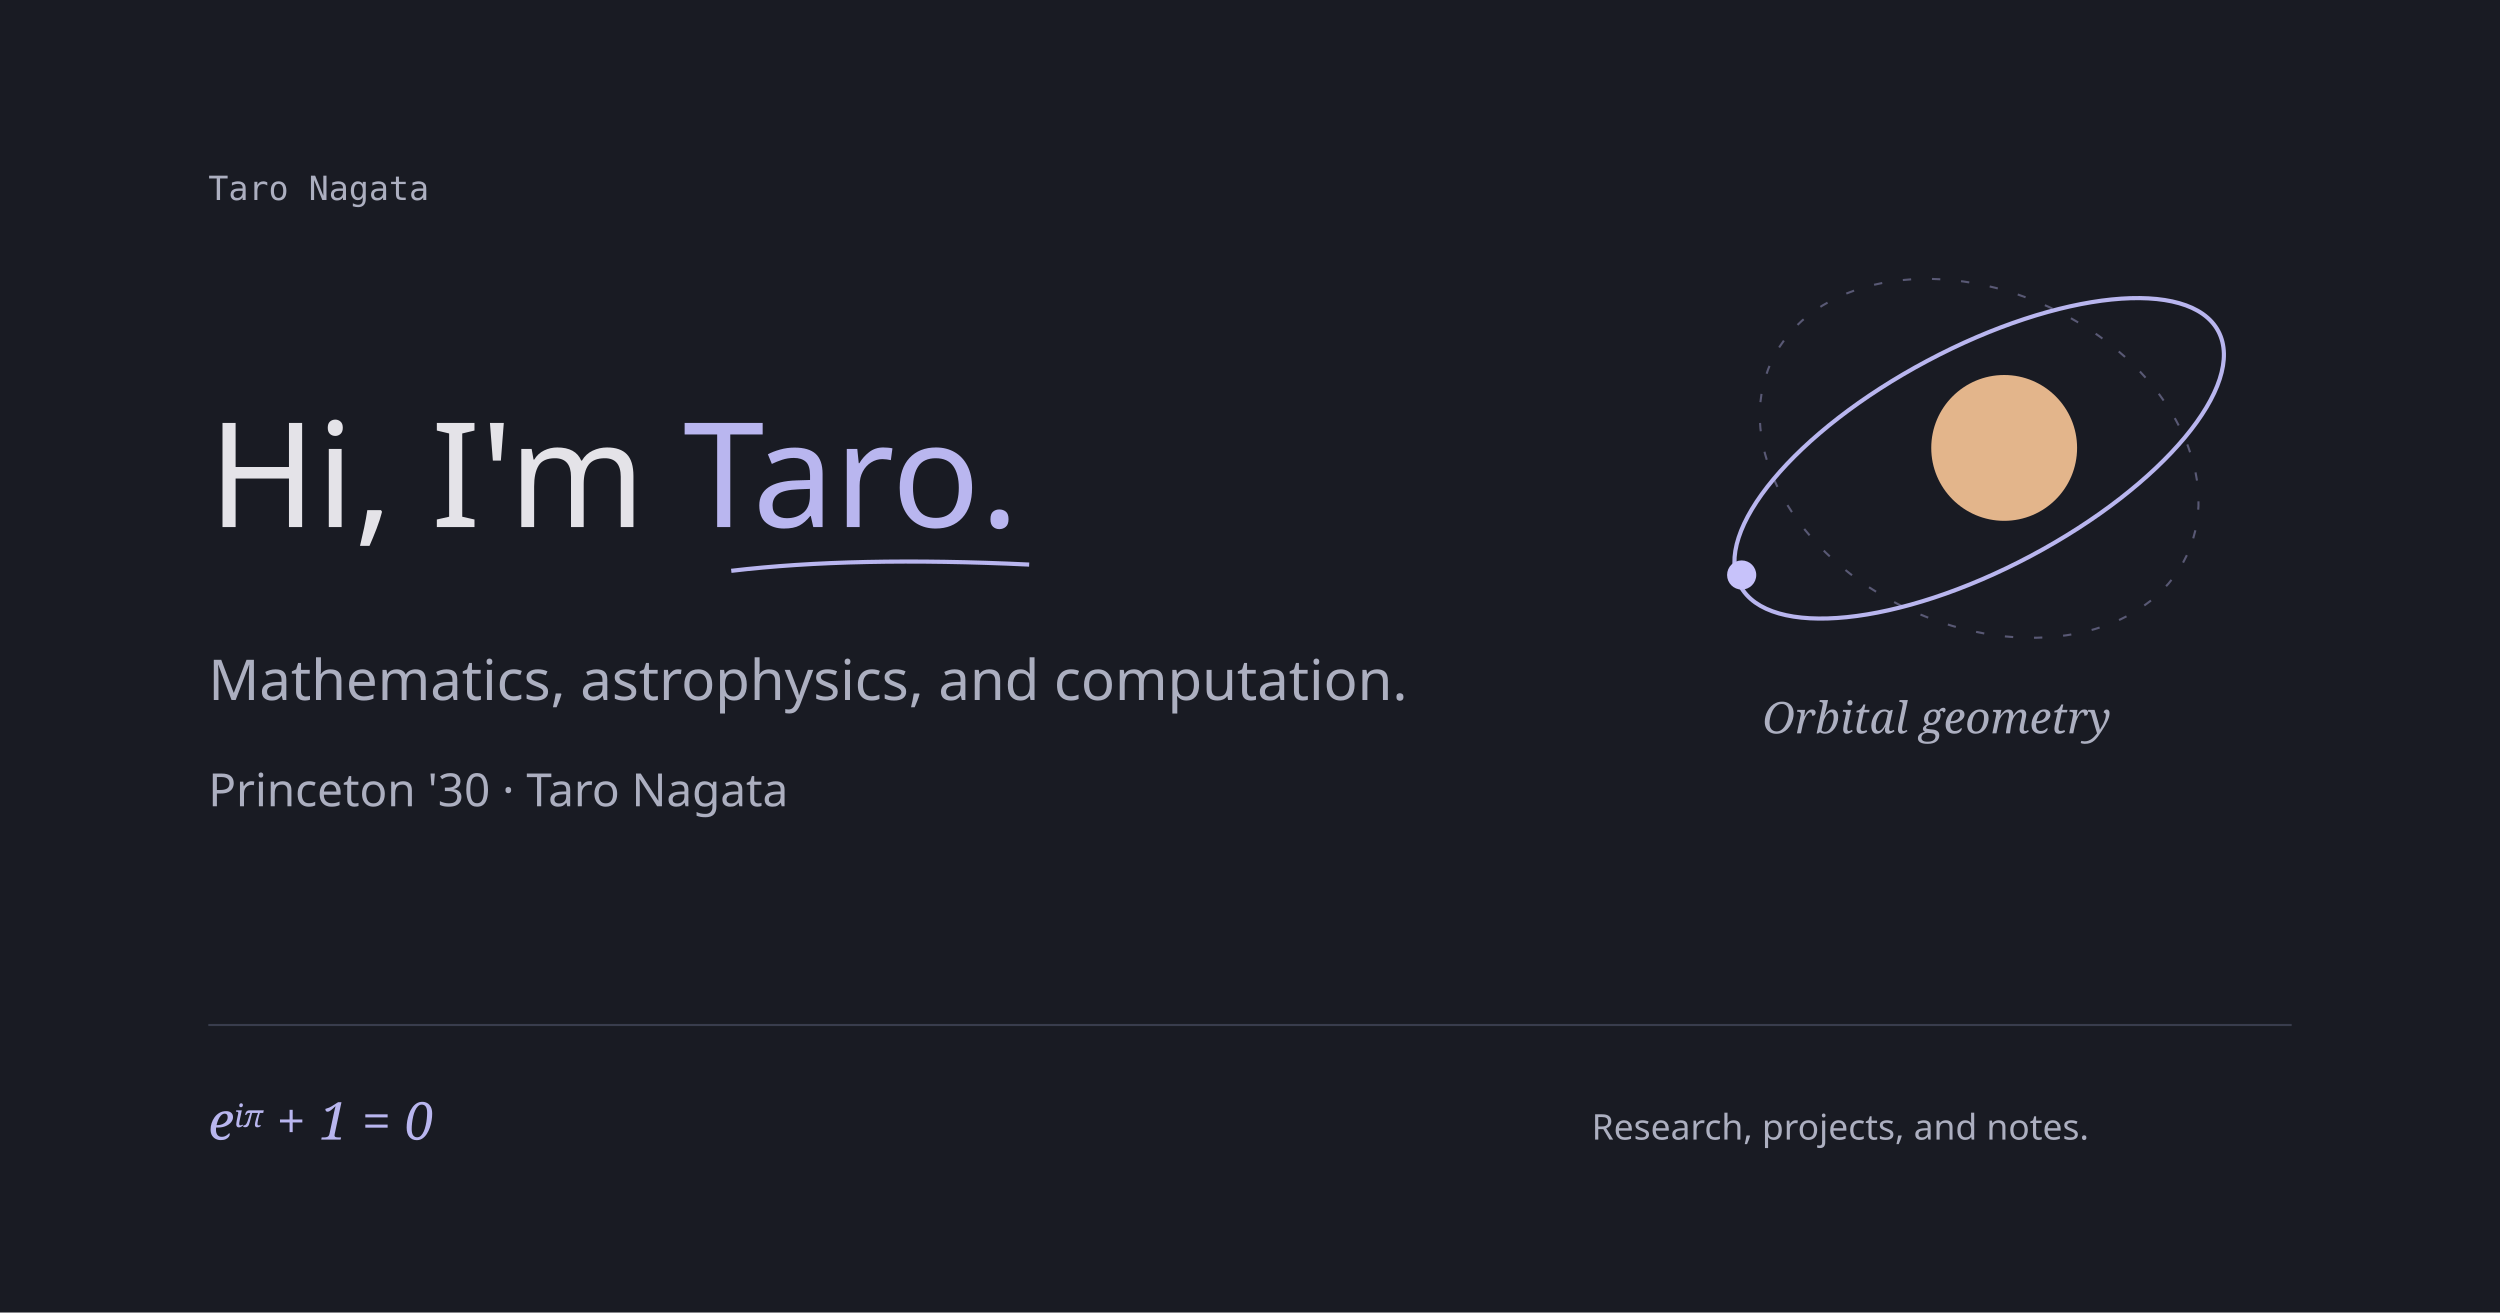
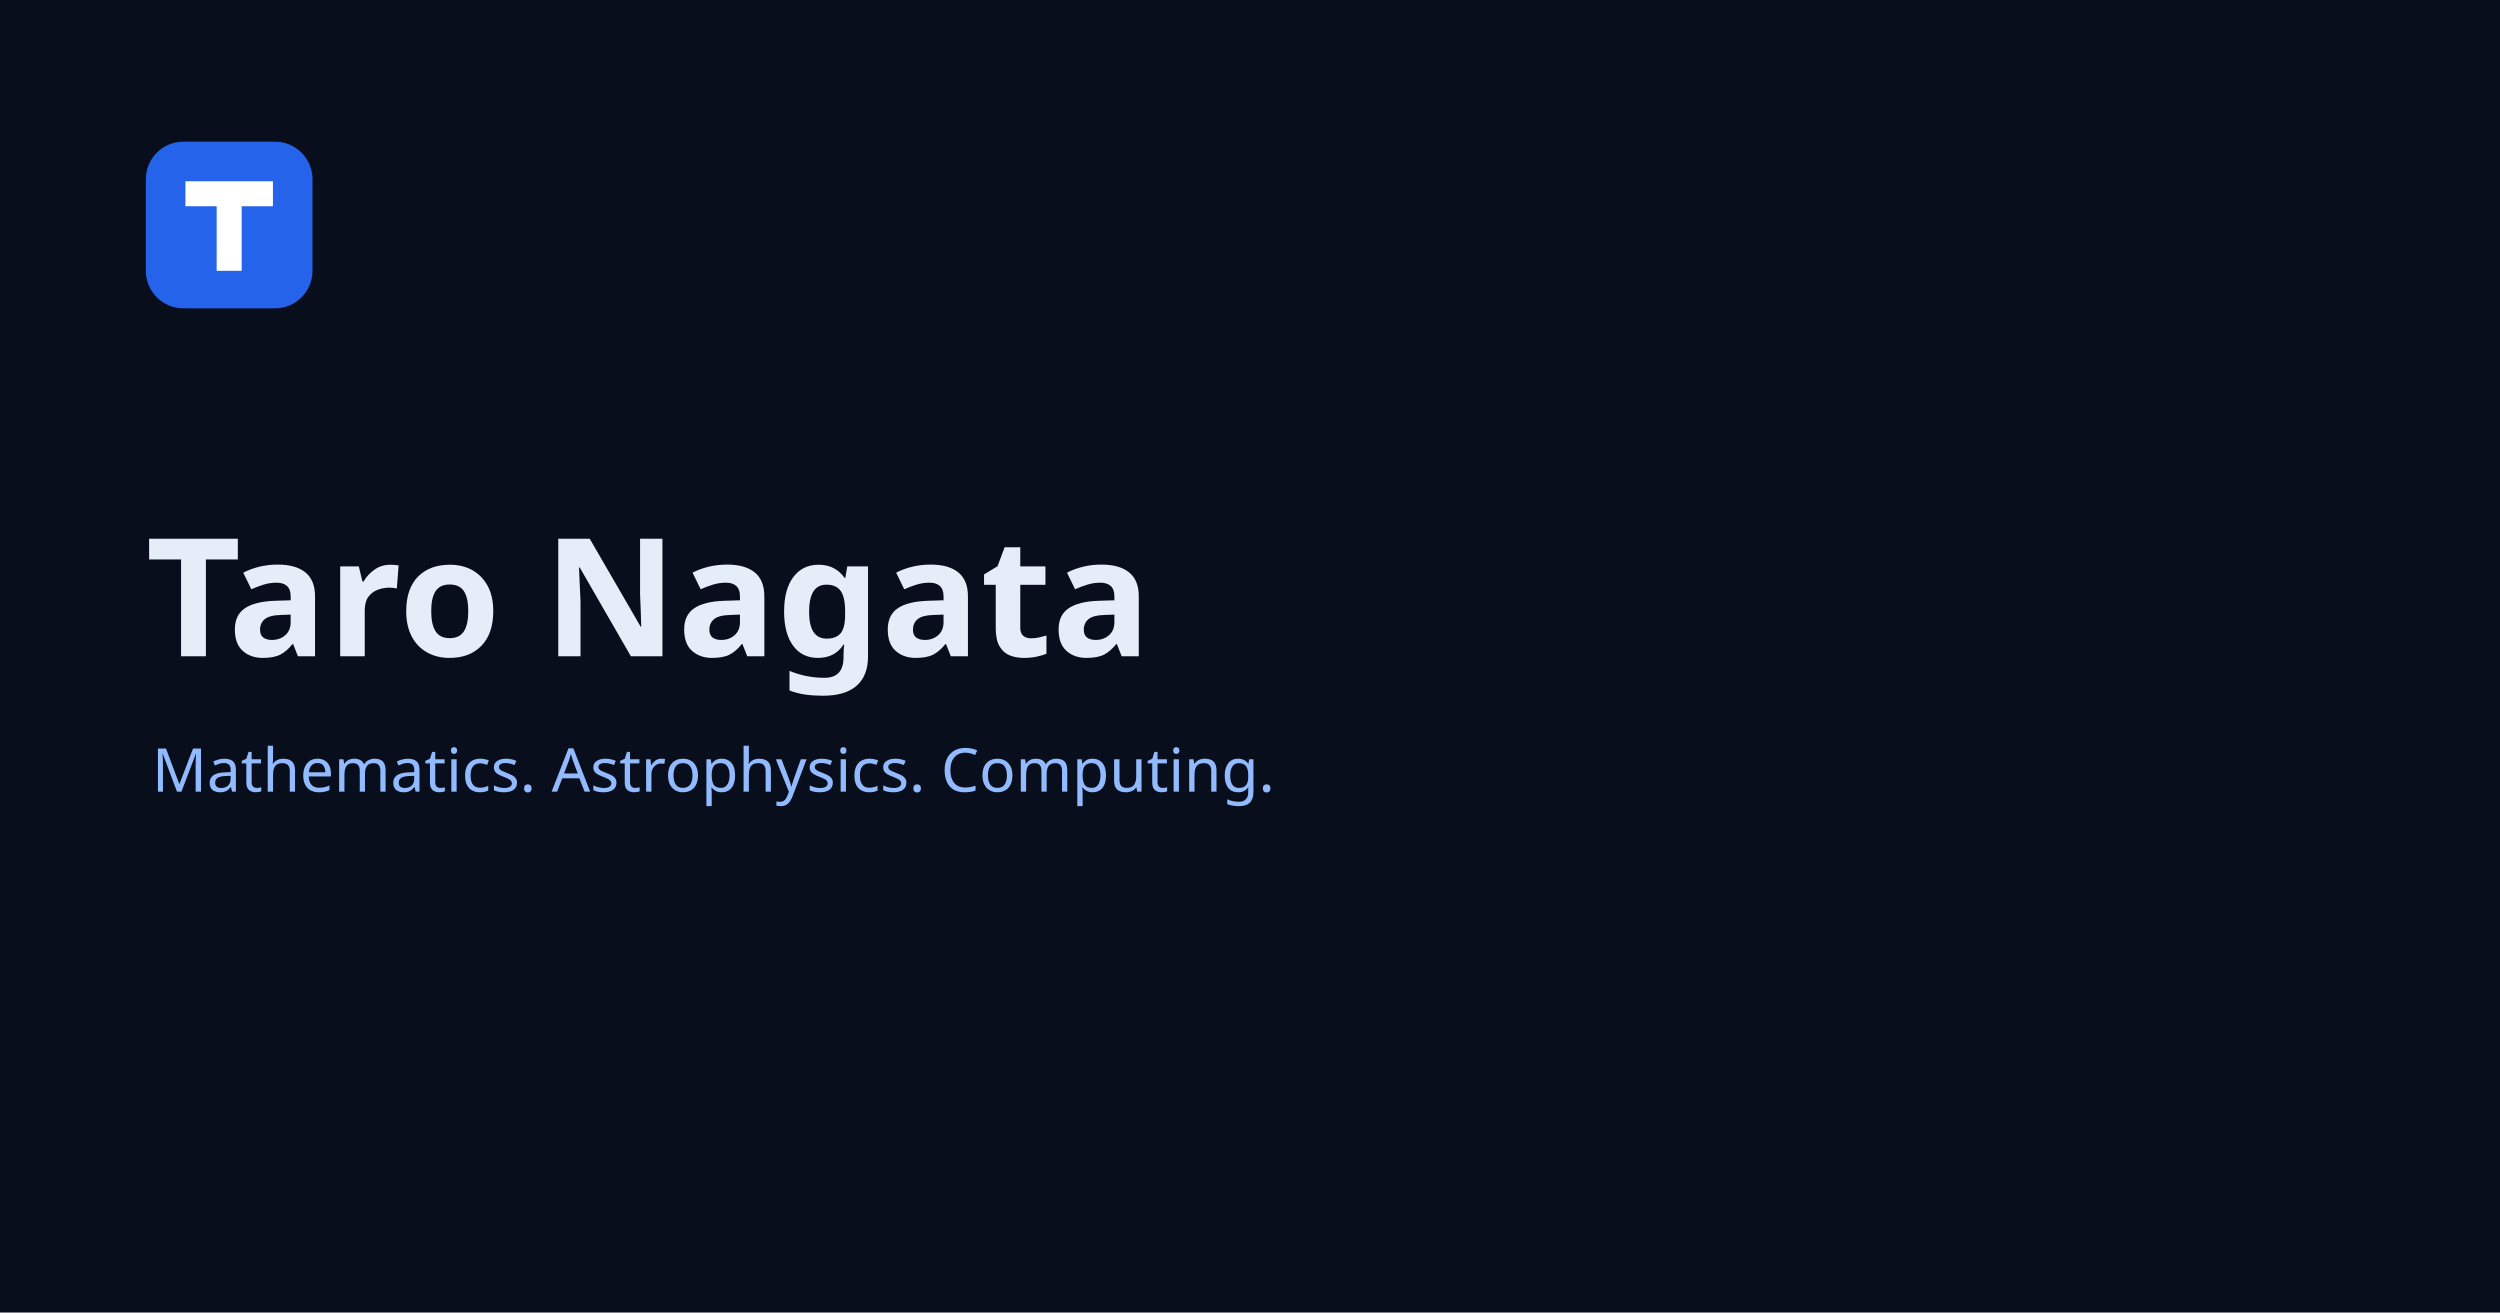
- <svg xmlns="http://www.w3.org/2000/svg" width="1200" height="630" viewBox="0 0 1200 630">
-   <rect width="1200" height="630" fill="#191b23" />
-   <text x="100" y="96" font-family="monospace" font-size="16" fill="#acafc0">Taro Nagata</text>
-   <text x="100" y="253" font-family="sans-serif" font-size="70" fill="#e4e3e8">Hi, I'm <tspan fill="#b9b6ef">Taro.</tspan>
-   </text>
-   <path d="M351 274q59-7 143-3" stroke="#b9b6ef" stroke-width="2" fill="none" />
-   <text x="100" y="336" font-family="sans-serif" font-size="27" fill="#acafc0">Mathematics, astrophysics, and computation.</text>
-   <text x="100" y="387" font-family="sans-serif" font-size="22" fill="#acafc0">Princeton '30 · Taro Nagata</text>
-   <g stroke="#b9b6ef" fill="none">
-     <ellipse cx="950" cy="220" rx="130" ry="53" transform="rotate(-28 950 220)" stroke-width="2" />
-     <ellipse cx="950" cy="220" rx="110" ry="80" transform="rotate(25 950 220)" opacity=".4" stroke-dasharray="4 10" />
-   </g>
-   <circle cx="962" cy="215" r="35" fill="#e3b58b" />
-   <circle cx="836" cy="276" r="7" fill="#c7c2fa" />
-   <text x="846" y="352" font-family="Georgia,serif" font-style="italic" font-size="21" fill="#acafc0">Orbital geometry</text>
-   <path d="M100 492H1100" stroke="#393d4d" />
-   <text x="100" y="547" font-family="Georgia,serif" font-style="italic" font-size="25" fill="#b9b6ef">e<tspan baseline-shift="super" font-size="15">iπ</tspan> + 1 = 0</text>
-   <text x="764" y="547" font-family="sans-serif" font-size="17" fill="#acafc0">Research, projects, and notes.</text>
+ <svg xmlns="http://www.w3.org/2000/svg" width="1200" height="630">
+   <rect width="1200" height="630" fill="#080e1c" />
+   <rect x="70" y="68" width="80" height="80" rx="18" fill="#2563eb" />
+   <path d="M89 87h42v12h-15v31h-12V99H89z" fill="white" />
+   <text x="70" y="315" fill="#e5edf9" font-family="sans-serif" font-size="79" font-weight="700">Taro Nagata</text>
+   <text x="73" y="380" fill="#91baff" font-family="sans-serif" font-size="29">Mathematics. Astrophysics. Computing.</text>
</svg>
